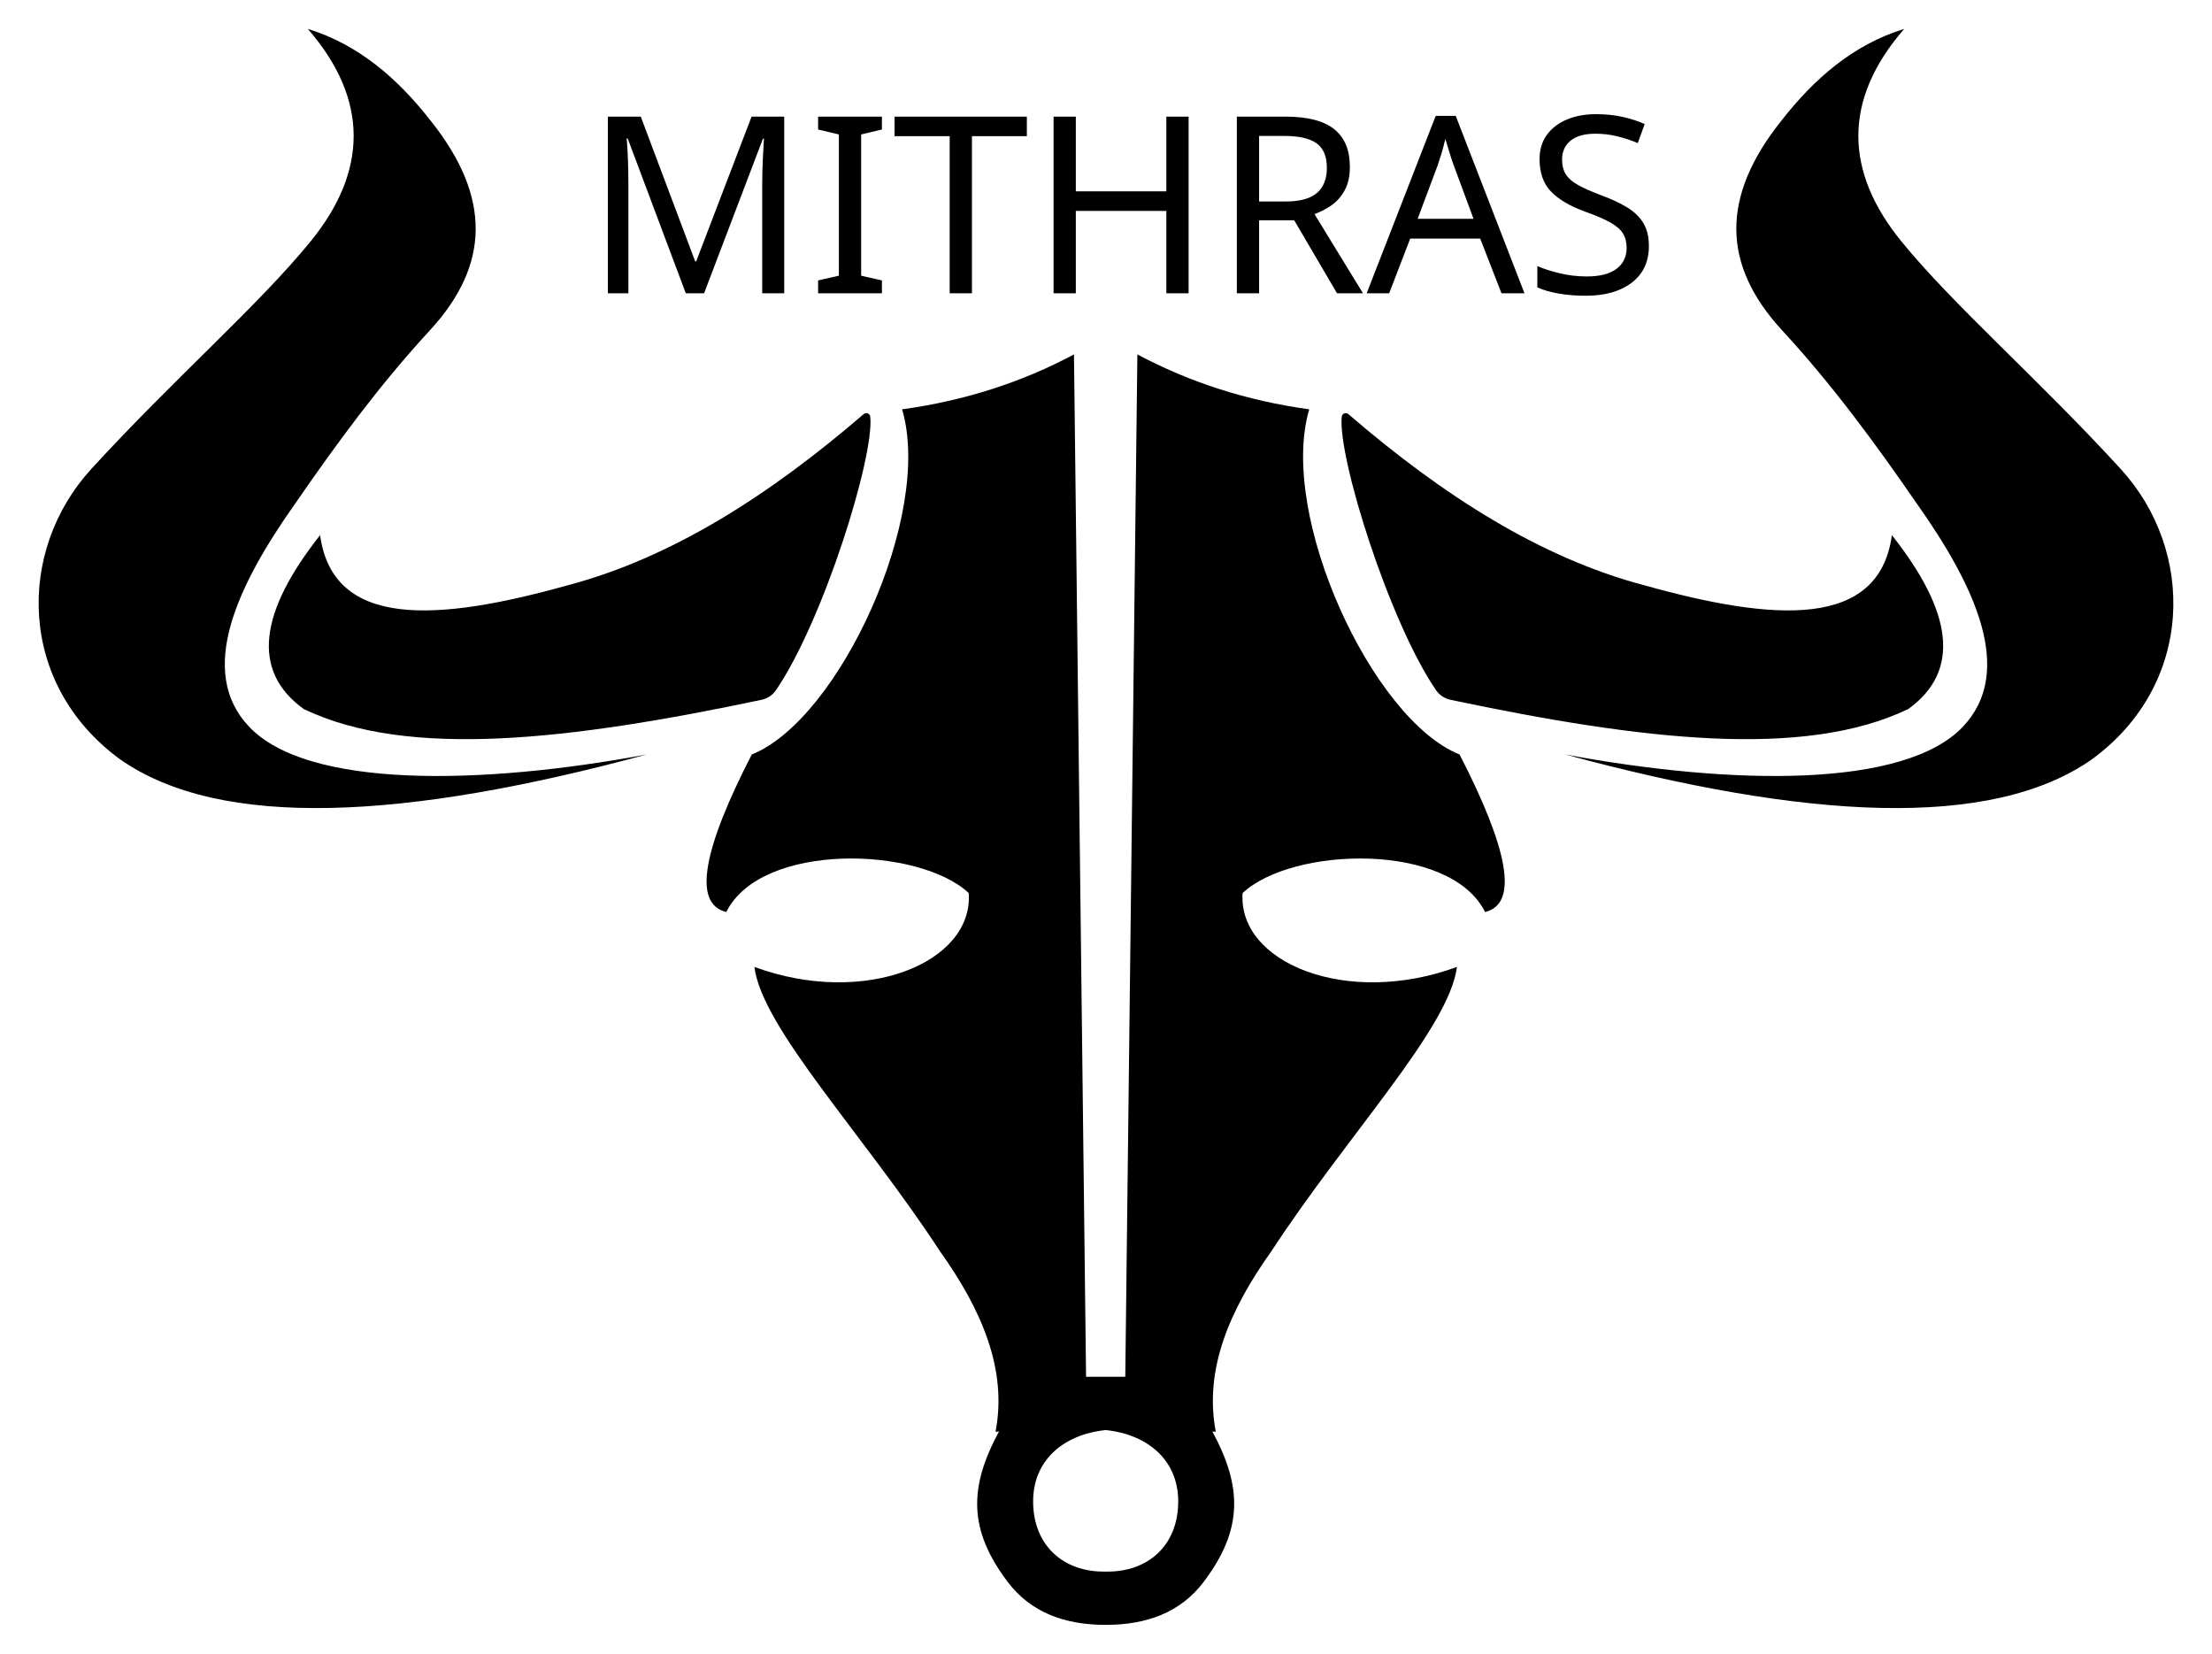
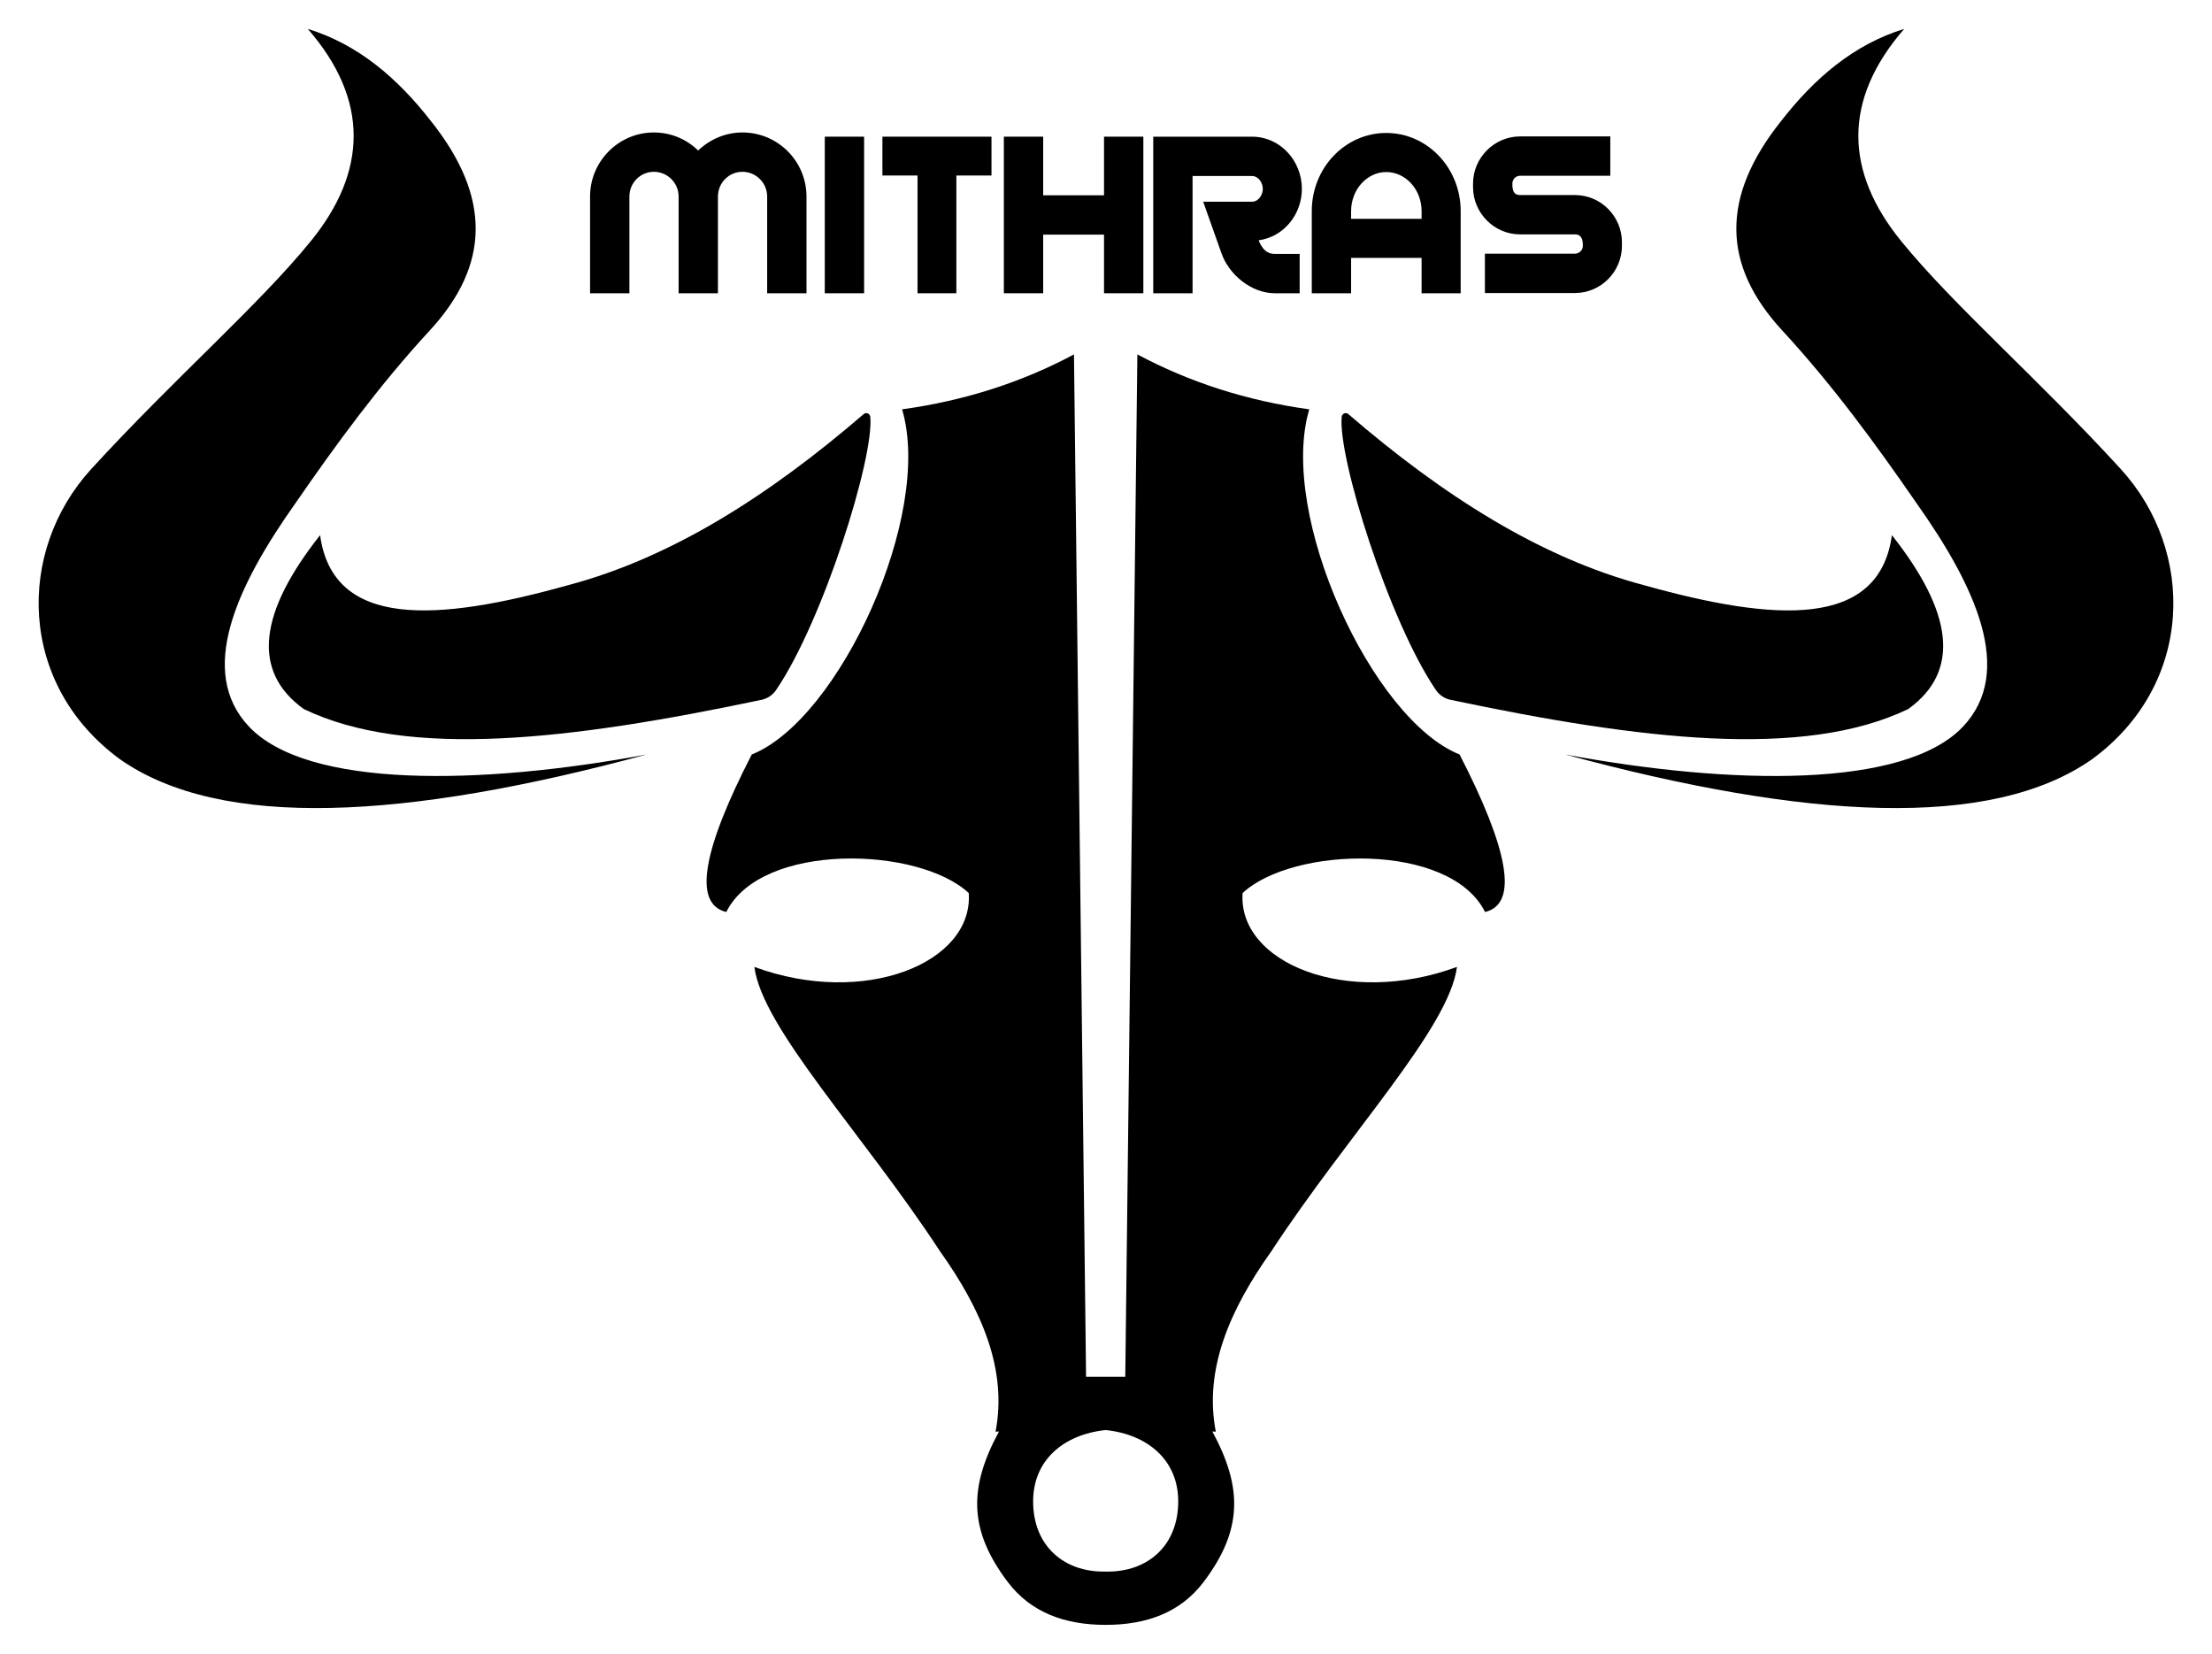
<svg xmlns="http://www.w3.org/2000/svg" version="1.1" x="0" y="0" width="2218" height="1657.914" viewBox="0, 0, 2218, 1657.914">
  <g id="Layer_1">
    <g>
      <path d="M1569.482,756.379 C1736.551,787.47 1909.819,790.456 1968.362,728.418 C2020.551,673.114 1980.705,587.639 1921.615,504.293 C1881.062,445.552 1837.874,386.369 1787.053,331.285 C1726.439,265.586 1725.399,197.427 1785.742,121.578 C1819.349,78.385 1858.742,44.564 1909.382,28.957 C1847.24,100.396 1849.899,172.317 1906.324,241.722 C1958.445,305.834 2044.181,380.221 2126.516,470.216 C2201.662,552.351 2200.351,686.039 2097.682,761.185 C1996.313,832.231 1811.181,821.813 1569.482,756.379 z" fill="#000000" />
      <path d="M1439.845,691.823 C1392.62,622.598 1341.191,458.062 1345.375,417.783 C1345.712,414.547 1349.534,413.034 1351.999,415.157 C1447.014,496.997 1545.01,559.302 1648.341,586.647 C1779.66,623.388 1884.131,630.49 1897.04,536.514 C1957.677,613.232 1966.589,672.503 1913.423,710.833 C1808.501,761.188 1645.947,741.918 1454.408,701.576 C1448.477,700.327 1443.261,696.83 1439.845,691.823 z" fill="#000000" />
      <path d="M648.518,756.379 C481.449,787.47 308.181,790.456 249.638,728.418 C197.449,673.114 237.295,587.639 296.385,504.293 C336.938,445.552 380.126,386.369 430.947,331.285 C491.561,265.586 492.601,197.427 432.258,121.578 C398.651,78.385 359.258,44.564 308.618,28.957 C370.76,100.396 368.101,172.317 311.676,241.722 C259.555,305.834 173.819,380.221 91.484,470.216 C16.338,552.351 17.649,686.039 120.318,761.185 C221.687,832.231 406.819,821.813 648.518,756.379 z" fill="#000000" />
      <path d="M778.154,691.823 C825.38,622.598 876.809,458.062 872.624,417.783 C872.288,414.547 868.466,413.034 866.001,415.157 C770.986,496.997 672.99,559.302 569.659,586.647 C438.34,623.388 333.869,630.49 320.96,536.514 C260.323,613.232 251.41,672.503 304.576,710.833 C409.499,761.188 572.053,741.918 763.592,701.576 C769.523,700.327 774.739,696.83 778.154,691.823 z" fill="#000000" />
      <path d="M1463.536,756.379 C1375.721,721.318 1281.353,516.198 1312.809,410.362 C1249.762,401.686 1192.463,383.072 1140.456,355.314 L1128.332,1380.257 L1108.672,1380.257 L1089.012,1380.257 L1076.889,355.314 C1024.881,383.072 967.583,401.686 904.536,410.362 C935.992,516.198 841.623,721.318 753.809,756.379 C705.578,850.112 693.901,906.024 728.25,914.314 C763.311,843.866 921.247,848.453 971.38,895.31 C976.268,965.304 866.854,1009.993 756.43,969.363 C764.294,1030.964 865.871,1137.128 942.545,1254.433 C984.448,1313.248 1010.219,1373.083 998.249,1435.306 L1001.689,1435.142 C971.573,1490.79 970.806,1533.524 1010.454,1585.951 C1033.735,1616.736 1067.969,1628.962 1108.345,1628.957 L1109,1628.957 C1149.375,1628.962 1183.61,1616.735 1206.891,1585.951 C1246.538,1533.524 1245.772,1490.79 1215.656,1435.142 L1219.096,1435.306 C1207.126,1373.083 1232.896,1313.248 1274.8,1254.433 C1351.474,1137.128 1453.051,1030.964 1460.915,969.363 C1350.491,1009.993 1241.077,965.304 1245.965,895.31 C1296.098,848.453 1454.034,843.866 1489.094,914.314 C1523.444,906.024 1511.767,850.112 1463.536,756.379 z M1109.655,1575.547 L1107.689,1575.547 C1066.96,1576.062 1035.93,1549.989 1035.93,1505.099 C1035.93,1464.14 1066.156,1438.097 1108.672,1433.667 C1151.188,1438.097 1181.415,1464.14 1181.415,1505.099 C1181.415,1549.989 1150.385,1576.062 1109.655,1575.547 z" fill="#000000" />
    </g>
-     <text transform="matrix(1, 0, 0, 1, 1109, 278.913)">
-       <tspan x="-523.528" y="15.087" font-family="SpinCycleOT" font-size="248" fill="#000000">MITHRAS</tspan>
-     </text>
+     <path d="M744.44,132.8 C727.328,132.8 711.704,139.744 700.048,150.904 C688.64,139.744 673.016,132.8 655.656,132.8 C620.44,132.8 591.672,161.568 591.672,197.032 L591.672,294 L631.104,294 L631.104,197.032 C631.104,183.392 642.016,172.232 655.656,172.232 C669.296,172.232 680.456,183.392 680.456,197.032 L680.456,294 L719.888,294 L719.888,197.032 C719.888,183.392 730.8,172.232 744.44,172.232 C758.08,172.232 769.24,183.392 769.24,197.032 L769.24,294 L808.672,294 L808.672,197.032 C808.672,161.568 779.904,132.8 744.44,132.8 z" fill="#000000" />
+     <path d="M827.024,137.016 L827.024,294 L866.456,294 L866.456,137.016 z" fill="#000000" />
+     <path d="M884.808,137.016 L884.808,175.952 L920.024,175.952 L920.024,294 L958.96,294 L958.96,175.952 L994.176,175.952 L994.176,137.016 z" fill="#000000" />
+     <path d="M1046.008,195.792 L1046.008,137.016 L1006.576,137.016 L1006.576,294 L1046.008,294 L1046.008,235.224 L1107.016,235.224 L1107.016,294 L1146.448,294 L1146.448,137.016 L1107.016,137.016 L1107.016,195.792 z" fill="#000000" />
+     <path d="M1262.016,240.928 C1287.56,237.456 1305.416,214.64 1305.416,189.344 C1305.416,161.32 1283.84,137.016 1255.32,137.016 L1156.368,137.016 L1156.368,294 L1195.8,294 L1195.8,176.448 L1255.32,176.448 C1262.016,176.448 1266.232,183.392 1266.232,189.344 C1266.232,195.296 1262.016,202.24 1255.32,202.24 L1206.464,202.24 L1224.568,253.328 C1232.008,275.152 1254.576,294 1278.384,294 L1303.184,294 L1303.184,254.568 L1278.384,254.568 C1269.456,254.568 1265.24,248.616 1262.016,240.928 z" fill="#000000" />
+     <path d="M1389.984,133.296 C1348.816,133.296 1315.336,168.264 1315.336,211.664 L1315.336,294 L1354.768,294 L1354.768,258.536 L1425.448,258.536 L1425.448,294 L1464.632,294 L1464.632,211.664 C1464.632,168.264 1431.152,133.296 1389.984,133.296 z M1354.768,211.664 C1354.768,190.088 1370.64,172.48 1389.984,172.48 C1409.576,172.48 1425.448,190.088 1425.448,211.664 L1425.448,219.352 L1354.768,219.352 z" fill="#000000" />
+     <path d="M1516.464,184.136 C1516.464,179.672 1519.936,176.2 1524.152,176.2 L1614.672,176.2 L1614.672,136.768 L1524.152,136.768 C1498.36,136.768 1477.032,158.096 1477.032,184.136 L1477.032,187.608 C1477.032,213.648 1498.36,234.976 1524.152,234.976 L1579.208,234.976 C1586.4,234.976 1587.144,241.176 1587.144,246.384 C1587.144,250.848 1583.424,254.32 1579.208,254.32 L1488.936,254.32 L1488.936,293.752 L1579.208,293.752 C1605.248,293.752 1626.328,272.424 1626.328,246.384 L1626.328,242.912 C1626.328,216.872 1605.248,195.544 1579.208,195.544 L1524.152,195.544 C1516.96,195.544 1516.464,189.344 1516.464,184.136 z" fill="#000000" />
  </g>
</svg>
